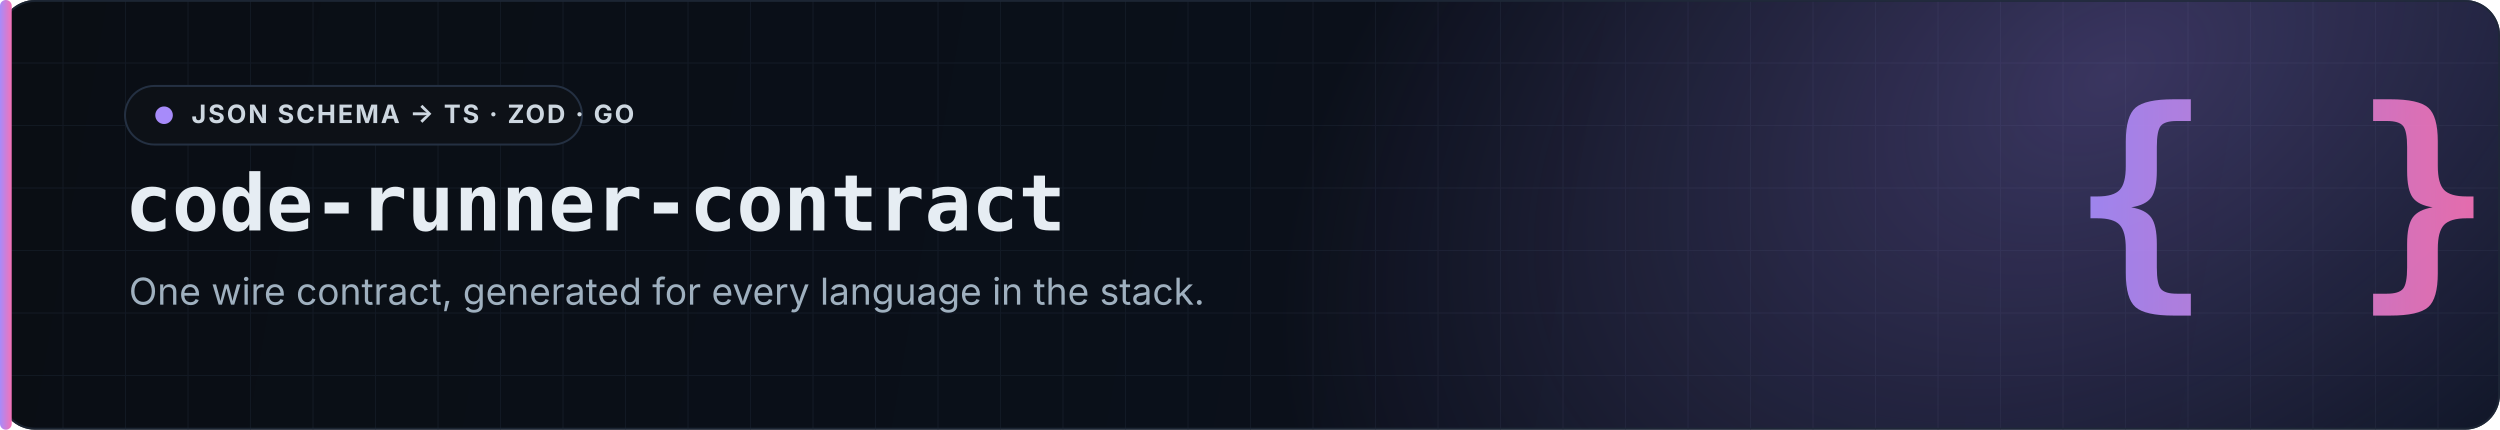
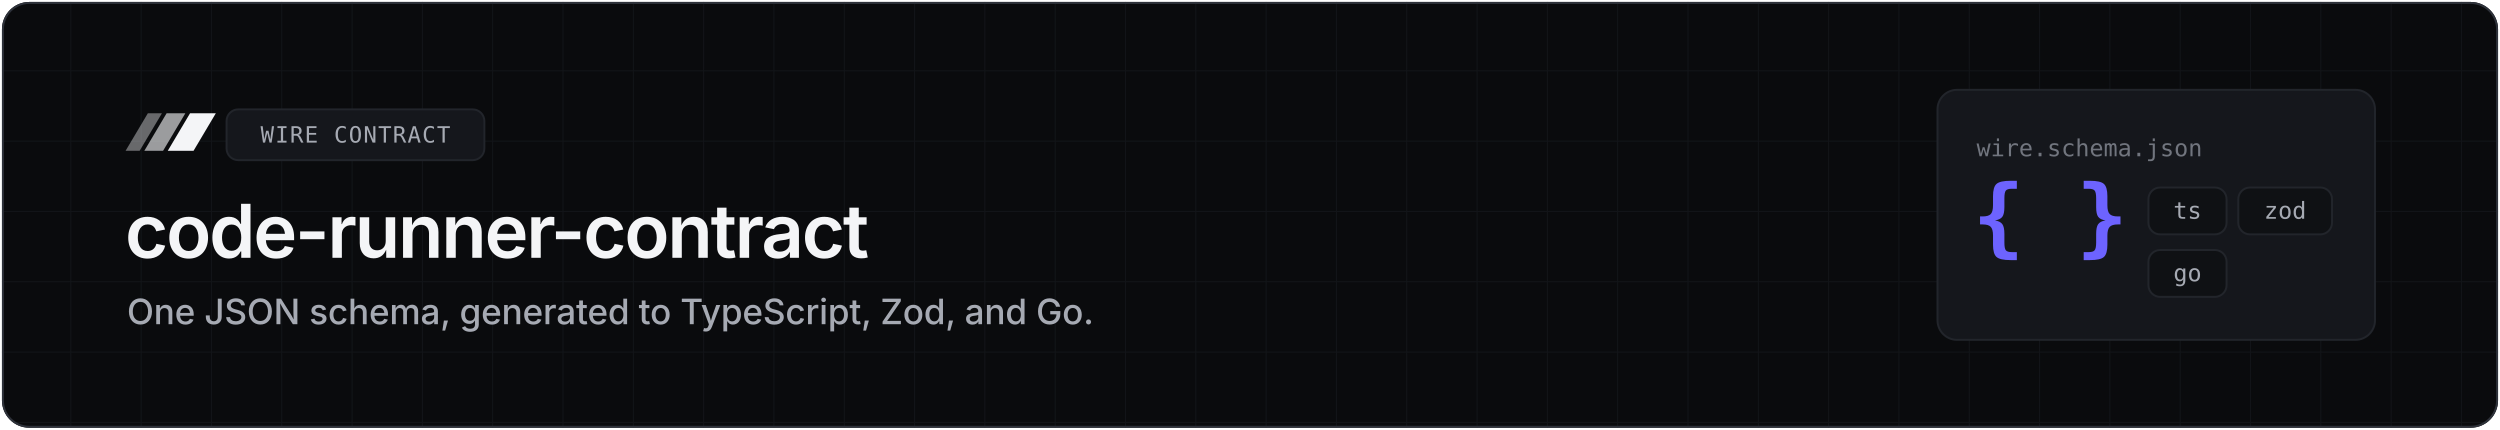
<svg xmlns="http://www.w3.org/2000/svg" width="1280" height="220" viewBox="0 0 1280 220" fill="none" role="img" aria-label="@teovilla/code-runner-contract">
  <defs>
-     <linearGradient id="bg" x1="0" y1="0" x2="1280" y2="220" gradientUnits="userSpaceOnUse">
-       <stop offset="0" stop-color="#0a0e14" />
-       <stop offset="1" stop-color="#0b1220" />
-     </linearGradient>
-     <radialGradient id="glow" cx="0" cy="0" r="1" gradientUnits="userSpaceOnUse" gradientTransform="translate(1080 40) rotate(150) scale(460 300)">
-       <stop offset="0" stop-color="#a78bfa" stop-opacity="0.30" />
-       <stop offset="1" stop-color="#a78bfa" stop-opacity="0" />
-     </radialGradient>
-     <linearGradient id="ac" x1="0" y1="0" x2="1" y2="0">
-       <stop offset="0" stop-color="#a78bfa" />
-       <stop offset="1" stop-color="#f472b6" />
-     </linearGradient>
-     <pattern id="grid" width="32" height="32" patternUnits="userSpaceOnUse">
-       <path d="M32 0H0V32" fill="none" stroke="#1f2a3a" stroke-width="1" stroke-opacity="0.4" />
+     <pattern id="grid" width="36" height="36" patternUnits="userSpaceOnUse">
+       <path d="M36 0H0V36" fill="none" stroke="#22252B" stroke-width="1" stroke-opacity="0.35" />
    </pattern>
  </defs>
-   <rect width="1280" height="220" rx="18" fill="url(#bg)" />
-   <rect width="1280" height="220" rx="18" fill="url(#grid)" />
-   <rect width="1280" height="220" rx="18" fill="url(#glow)" />
-   <rect x="0.5" y="0.5" width="1279" height="219" rx="17.5" fill="none" stroke="#1f2937" stroke-opacity="0.8" />
-   <rect x="0" y="0" width="6" height="220" rx="3" fill="url(#ac)" />
-   <g transform="translate(64 70)" font-family="'JetBrains Mono','SFMono-Regular',Consolas,Menlo,monospace">
-     <g>
-       <rect x="0" y="-26" width="234" height="30" rx="15" fill="#0d1117" stroke="#243042" />
-       <circle cx="20" cy="-11" r="4.5" fill="#a78bfa" />
-       <text x="34" y="-7" font-family="'Inter',system-ui,sans-serif" font-size="13" font-weight="700" fill="#cdd7e0" letter-spacing="1">JSON SCHEMA → TS · ZOD · GO</text>
+   <rect x="1" y="1" width="1278" height="218" rx="14" fill="#0A0B0D" />
+   <rect x="1" y="1" width="1278" height="218" rx="14" fill="url(#grid)" />
+   <rect x="1.5" y="1.5" width="1277" height="217" rx="13.5" fill="none" stroke="#2E323A" />
+   <g transform="translate(64 58) scale(0.6)" fill="#F4F5F7">
+     <path d="M55.5 0H77.5L58.5 32H36.5L55.5 0Z" />
+     <path d="M35.5 0H51.5L32.5 32H16.5L35.5 0Z" opacity="0.62" />
+     <path d="M19.5 0H31.5L12.5 32H0.5L19.5 0Z" opacity="0.4" />
+   </g>
+   <g transform="translate(116 56)">
+     <rect width="132" height="26" rx="6" fill="#15171C" stroke="#22252B" />
+     <text x="66" y="17" text-anchor="middle" font-family="'Geist Mono','SF Mono',SFMono-Regular,Menlo,Consolas,monospace" font-size="11.5" letter-spacing="0.6" fill="#A6AAB3">WIRE CONTRACT</text>
+   </g>
+   <text x="64" y="132" font-family="'Geist','Inter',ui-sans-serif,system-ui,-apple-system,'Segoe UI',Roboto,sans-serif" font-size="38" font-weight="600" letter-spacing="-1.1" fill="#F4F5F7">code-runner-contract</text>
+   <text x="65" y="166" font-family="'Geist','Inter',ui-sans-serif,system-ui,-apple-system,'Segoe UI',Roboto,sans-serif" font-size="18" font-weight="500" letter-spacing="-0.1" fill="#A6AAB3">One JSON schema, generated to TypeScript, Zod, and Go.</text>
+   <g transform="translate(992 46)">
+     <rect width="224" height="128" rx="10" fill="#15171C" stroke="#22252B" />
+     <text x="20" y="34" font-family="'Geist Mono','SF Mono',SFMono-Regular,Menlo,Consolas,monospace" font-size="12" fill="#71757E">wire.schema.json</text>
+     <text x="18" y="80" font-family="'Geist Mono','SF Mono',SFMono-Regular,Menlo,Consolas,monospace" font-size="44" font-weight="600" fill="#6D63FF">{ }</text>
+     <g font-family="'Geist Mono','SF Mono',SFMono-Regular,Menlo,Consolas,monospace" font-size="12" fill="#A6AAB3">
+       <g transform="translate(108 50)">
+         <rect width="40" height="24" rx="6" fill="#0F1114" stroke="#22252B" />
+         <text x="20" y="16" text-anchor="middle">ts</text>
+       </g>
+       <g transform="translate(154 50)">
+         <rect width="48" height="24" rx="6" fill="#0F1114" stroke="#22252B" />
+         <text x="24" y="16" text-anchor="middle">zod</text>
+       </g>
+       <g transform="translate(108 82)">
+         <rect width="40" height="24" rx="6" fill="#0F1114" stroke="#22252B" />
+         <text x="20" y="16" text-anchor="middle">go</text>
+       </g>
    </g>
-     <text x="0" y="48" font-size="40" font-weight="700" fill="#e6edf3">code-runner-contract</text>
-     <text x="2" y="86" font-family="'Inter',system-ui,sans-serif" font-size="19" fill="#9fb0bf">One wire contract, generated for every language in the stack.</text>
-   </g>
-   <g transform="translate(1060 64)" font-family="'JetBrains Mono',monospace">
-     <text x="0" y="78" font-size="120" font-weight="700" fill="url(#ac)" opacity="0.92">{ }</text>
  </g>
</svg>
